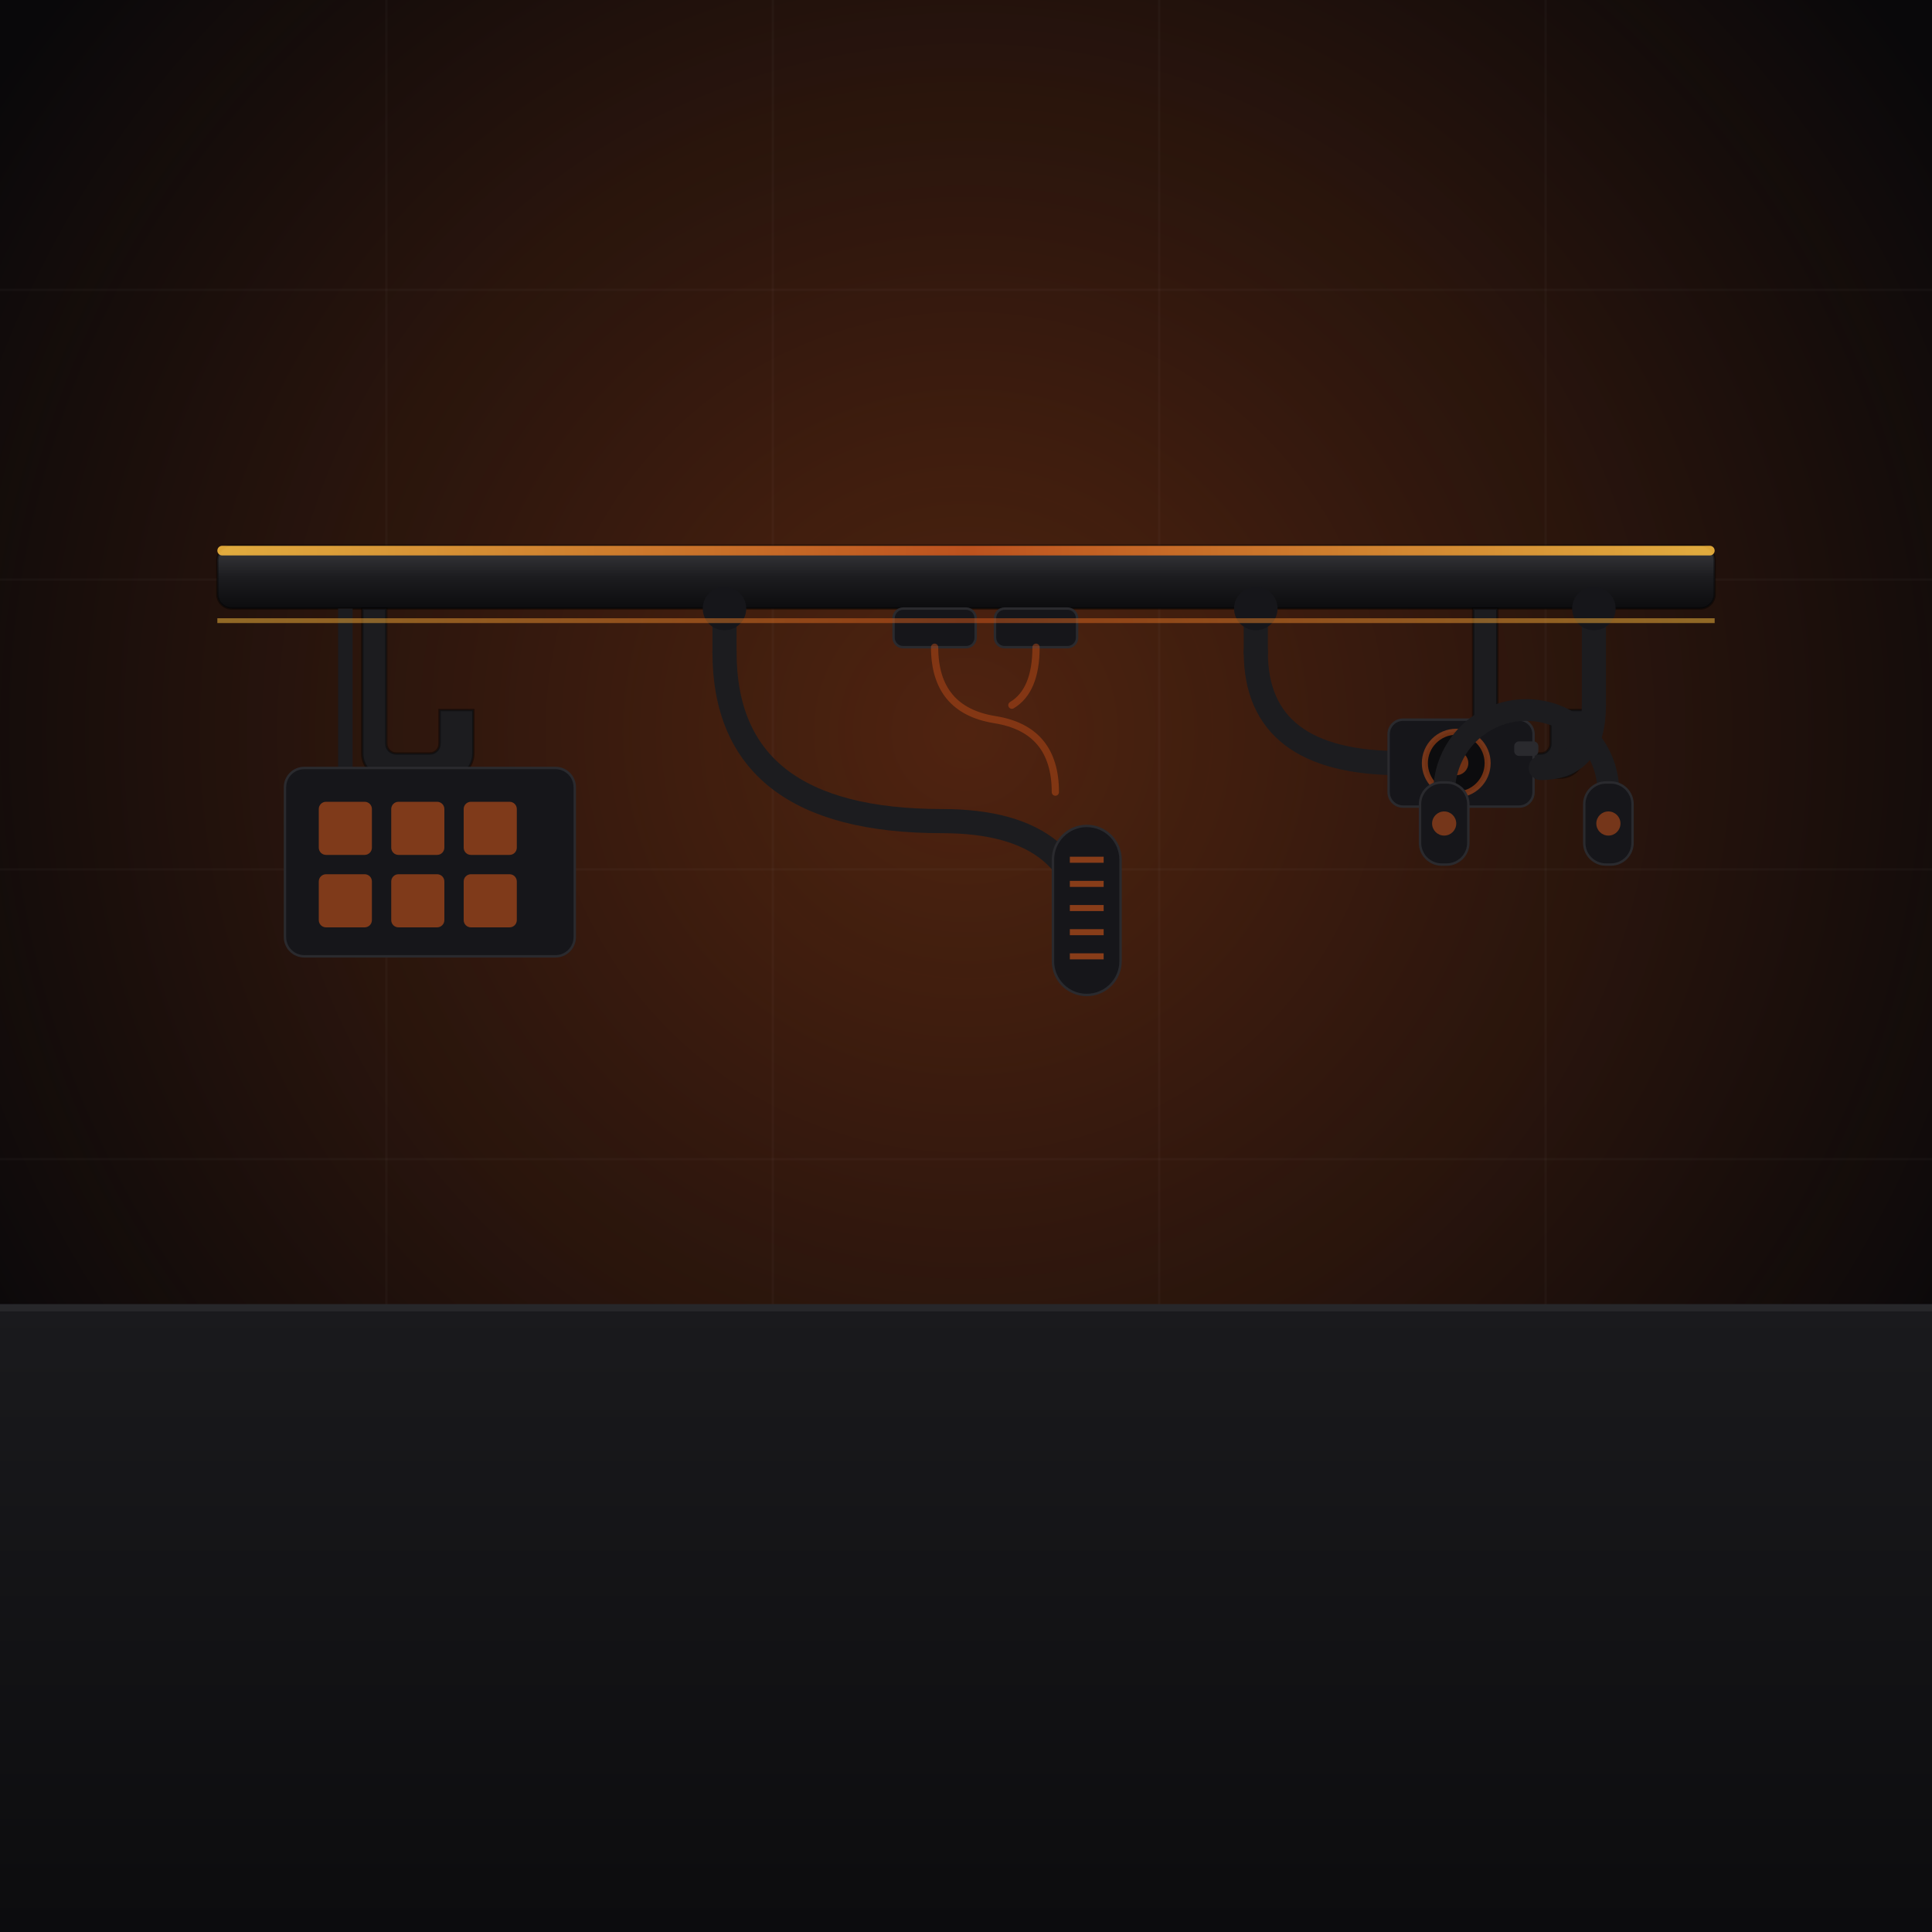
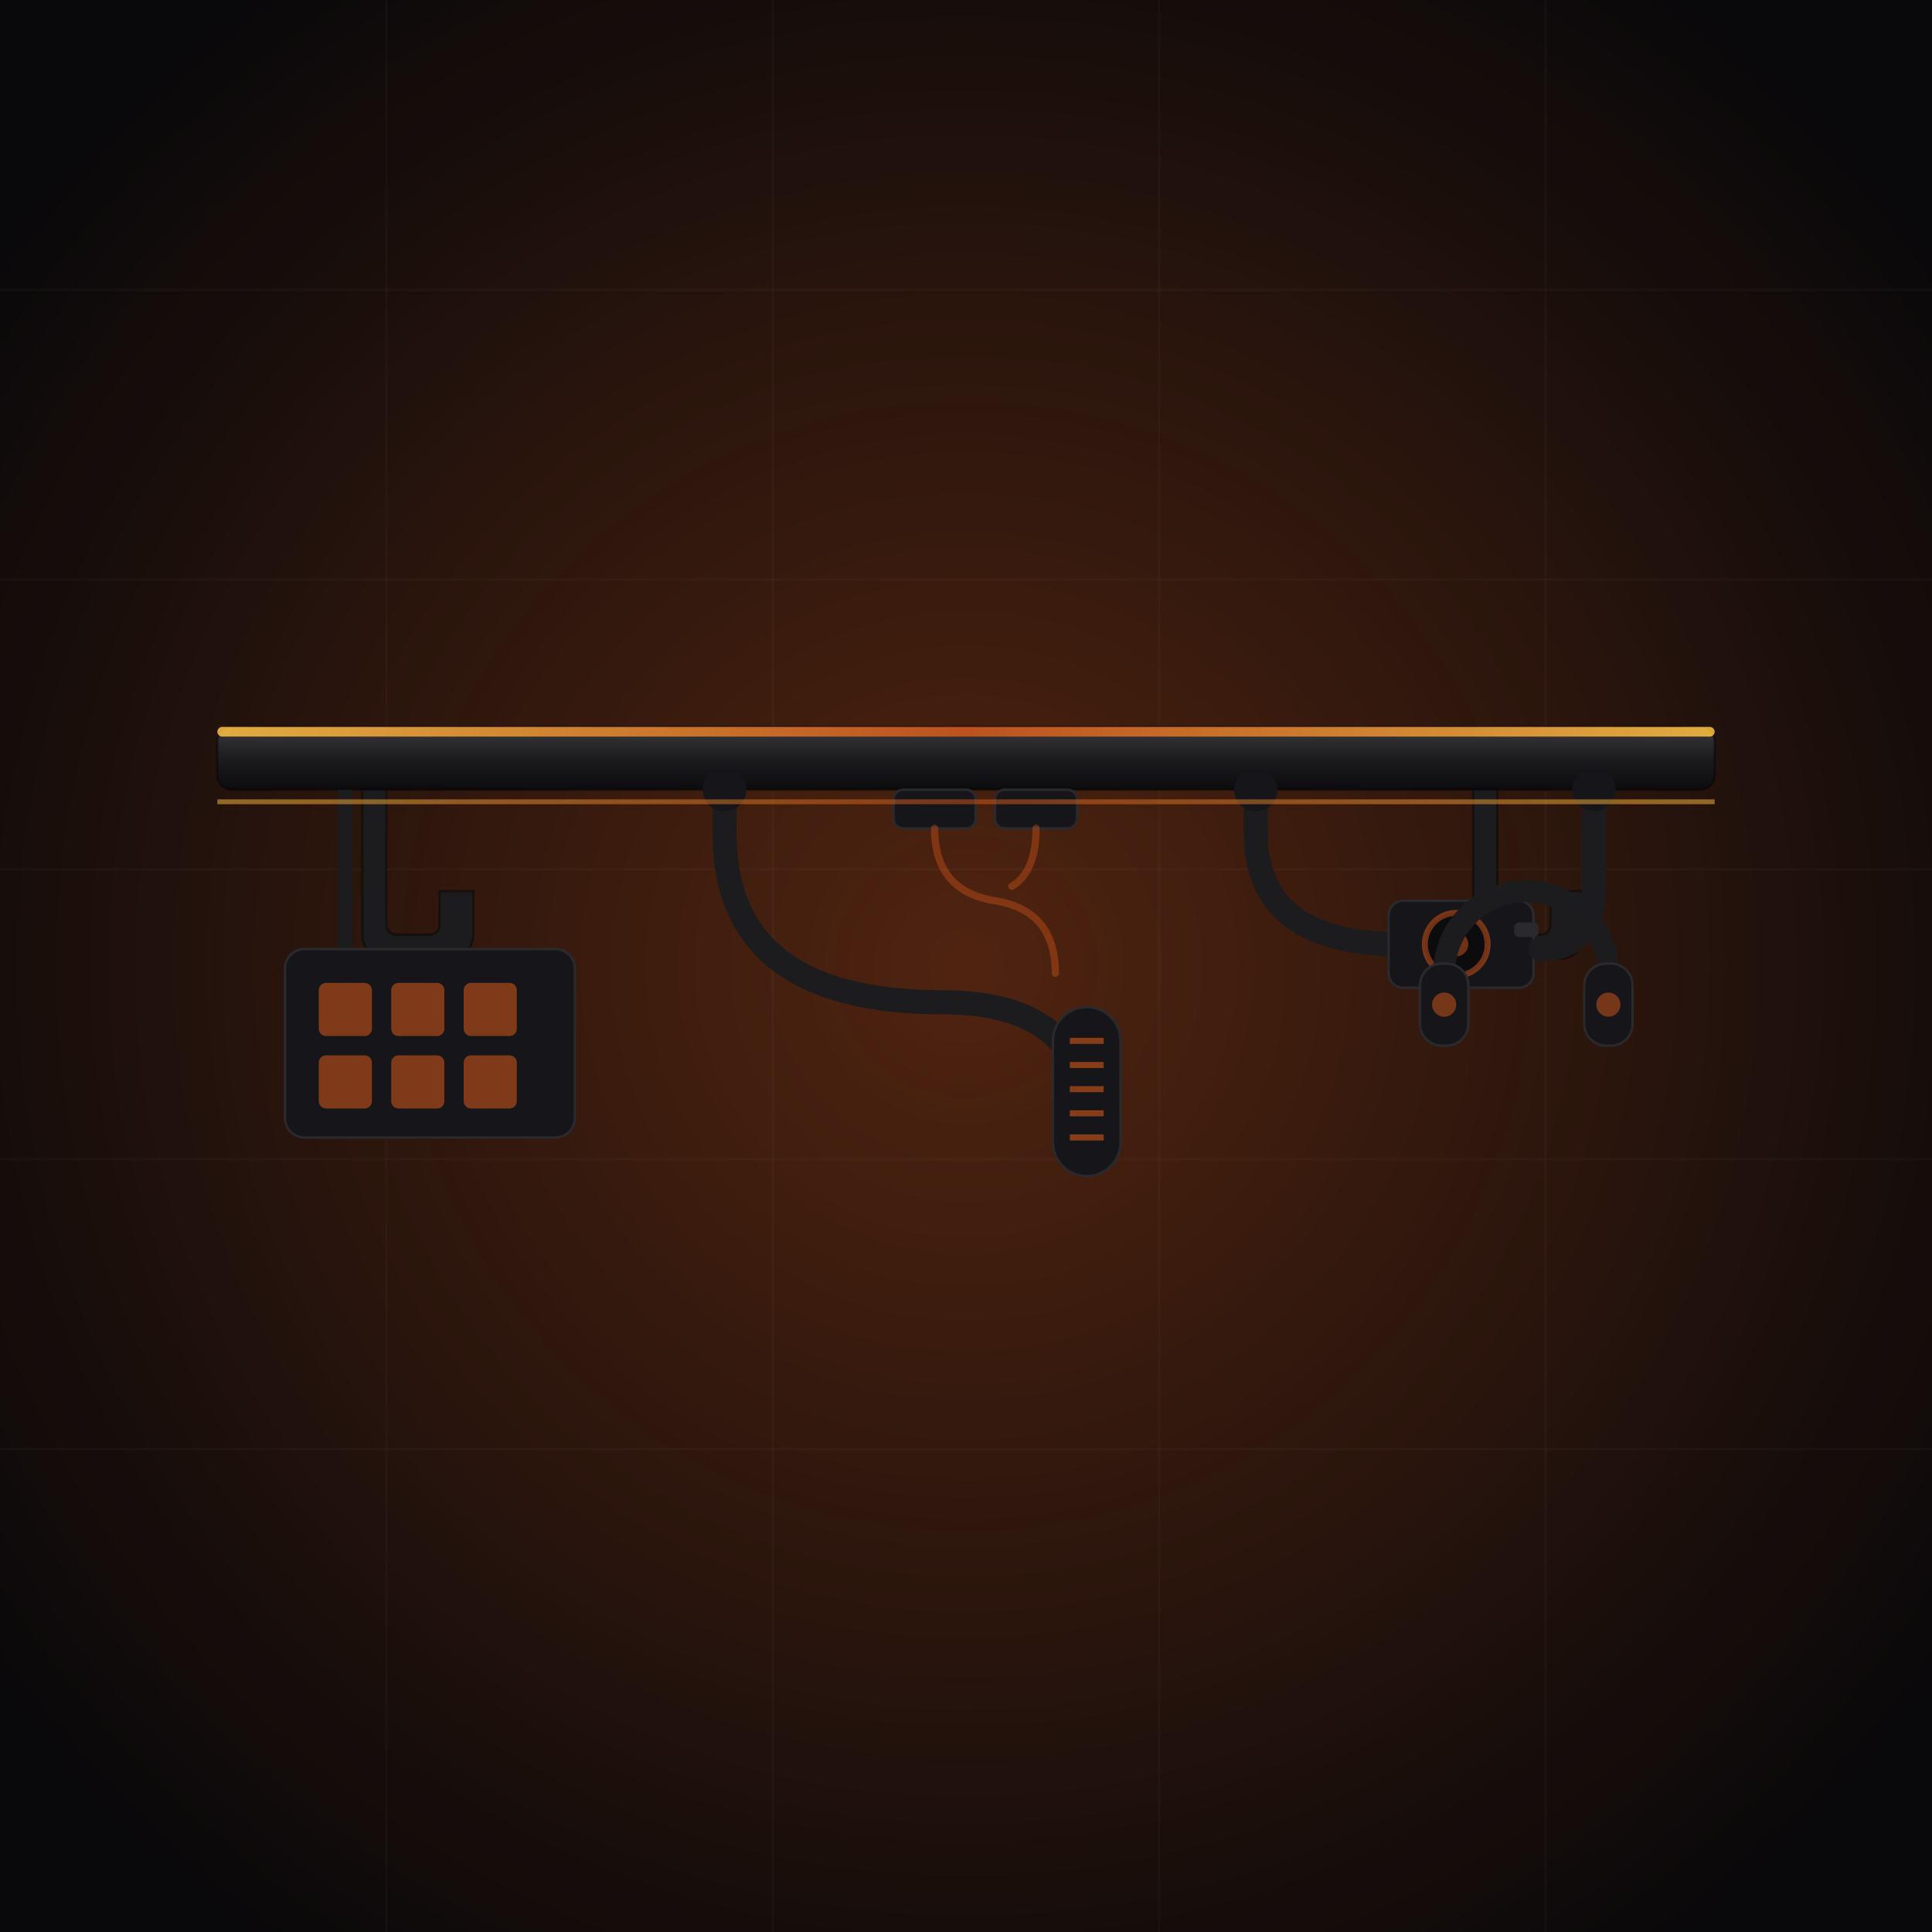
<svg xmlns="http://www.w3.org/2000/svg" viewBox="0 0 800 800" fill="none">
  <defs>
-     <radialGradient id="glow" cx="50%" cy="38%" r="60%">
+     <radialGradient id="glow" cx="50%" cy="50%" r="62%">
      <stop offset="0%" stop-color="#D4571A" stop-opacity="0.35" />
      <stop offset="100%" stop-color="#D4571A" stop-opacity="0" />
    </radialGradient>
    <linearGradient id="emberBar" x1="0%" y1="0%" x2="100%" y2="0%">
      <stop offset="0%" stop-color="#FFC040" />
      <stop offset="50%" stop-color="#D4571A" />
      <stop offset="100%" stop-color="#FFC040" />
    </linearGradient>
    <linearGradient id="rail" x1="0%" y1="0%" x2="0%" y2="100%">
      <stop offset="0%" stop-color="#3a3a3e" />
      <stop offset="50%" stop-color="#1c1c1f" />
      <stop offset="100%" stop-color="#0c0c0e" />
    </linearGradient>
    <linearGradient id="desk" x1="0%" y1="0%" x2="0%" y2="100%">
      <stop offset="0%" stop-color="#1a1a1d" />
      <stop offset="100%" stop-color="#0c0c0e" />
    </linearGradient>
  </defs>
  <rect width="800" height="800" fill="#09080A" />
  <rect width="800" height="800" fill="url(#glow)" />
  <g stroke="#ffffff" stroke-opacity="0.025">
    <line x1="0" y1="120" x2="800" y2="120" />
    <line x1="0" y1="240" x2="800" y2="240" />
    <line x1="0" y1="360" x2="800" y2="360" />
    <line x1="0" y1="480" x2="800" y2="480" />
    <line x1="0" y1="600" x2="800" y2="600" />
    <line x1="160" y1="0" x2="160" y2="800" />
    <line x1="320" y1="0" x2="320" y2="800" />
    <line x1="480" y1="0" x2="480" y2="800" />
    <line x1="640" y1="0" x2="640" y2="800" />
  </g>
-   <rect x="0" y="540" width="800" height="260" fill="url(#desk)" />
-   <rect x="0" y="540" width="800" height="3" fill="#ffffff" fill-opacity="0.06" />
-   <rect x="90" y="226" width="620" height="26" rx="6" fill="url(#rail)" stroke="#000" stroke-opacity="0.4" />
-   <rect x="90" y="226" width="620" height="4" rx="2" fill="url(#emberBar)" opacity="0.85" />
-   <g fill="#1c1c1f" stroke="#000" stroke-opacity="0.4">
-     <path d="M150 252 v60 a10 10 0 0 0 10 10 h26 a10 10 0 0 0 10 -10 v-18 h-14 v14 a4 4 0 0 1 -4 4 h-14 a4 4 0 0 1 -4 -4 v-56z" />
-     <path d="M610 252 v60 a10 10 0 0 0 10 10 h26 a10 10 0 0 0 10 -10 v-18 h-14 v14 a4 4 0 0 1 -4 4 h-14 a4 4 0 0 1 -4 -4 v-56z" />
+   <g transform="translate(0 75)">
+     <rect x="90" y="226" width="620" height="26" rx="6" fill="url(#rail)" stroke="#000" stroke-opacity="0.4" />
+     <rect x="90" y="226" width="620" height="4" rx="2" fill="url(#emberBar)" opacity="0.85" />
+     <g fill="#1c1c1f" stroke="#000" stroke-opacity="0.4">
+       <path d="M150 252 v60 a10 10 0 0 0 10 10 h26 a10 10 0 0 0 10 -10 v-18 h-14 v14 a4 4 0 0 1 -4 4 h-14 a4 4 0 0 1 -4 -4 v-56z" />
+       <path d="M610 252 v60 a10 10 0 0 0 10 10 h26 a10 10 0 0 0 10 -10 v-18 h-14 v14 a4 4 0 0 1 -4 4 h-14 a4 4 0 0 1 -4 -4 v-56z" />
+     </g>
+     <g>
+       <rect x="140" y="252" width="6" height="70" fill="#1c1c1f" />
+       <rect x="118" y="318" width="120" height="78" rx="8" fill="#16161a" stroke="#2a2a2e" />
+       <g fill="#D4571A" fill-opacity="0.55">
+         <rect x="132" y="332" width="22" height="22" rx="3" />
+         <rect x="162" y="332" width="22" height="22" rx="3" />
+         <rect x="192" y="332" width="22" height="22" rx="3" />
+         <rect x="132" y="362" width="22" height="22" rx="3" />
+         <rect x="162" y="362" width="22" height="22" rx="3" />
+         <rect x="192" y="362" width="22" height="22" rx="3" />
+       </g>
+     </g>
+     <g fill="none" stroke="#1c1c1f" stroke-width="10" stroke-linecap="round">
+       <path d="M300 252 v18" />
+       <path d="M300 270 q0 70 90 70 q60 0 60 50" />
+     </g>
+     <circle cx="300" cy="252" r="9" fill="#16161a" />
+     <g transform="translate(450 388)">
+       <rect x="-14" y="-46" width="28" height="70" rx="14" fill="#16161a" stroke="#2a2a2e" />
+       <g stroke="#D4571A" stroke-opacity="0.6" stroke-width="2.5">
+         <line x1="-7" y1="-32" x2="7" y2="-32" />
+         <line x1="-7" y1="-22" x2="7" y2="-22" />
+         <line x1="-7" y1="-12" x2="7" y2="-12" />
+         <line x1="-7" y1="-2" x2="7" y2="-2" />
+         <line x1="-7" y1="8" x2="7" y2="8" />
+       </g>
+     </g>
+     <g fill="none" stroke="#1c1c1f" stroke-width="10" stroke-linecap="round">
+       <path d="M520 252 v18" />
+       <path d="M520 270 q0 46 60 46" />
+     </g>
+     <circle cx="520" cy="252" r="9" fill="#16161a" />
+     <g transform="translate(605 316)">
+       <rect x="-30" y="-18" width="60" height="36" rx="6" fill="#16161a" stroke="#2a2a2e" />
+       <circle cx="-2" cy="0" r="13" fill="#0c0c0e" stroke="#D4571A" stroke-opacity="0.5" stroke-width="2.5" />
+       <circle cx="-2" cy="0" r="5" fill="#D4571A" fill-opacity="0.5" />
+       <rect x="22" y="-9" width="10" height="6" rx="2" fill="#2a2a2e" />
+     </g>
+     <g fill="none" stroke="#1c1c1f" stroke-width="10" stroke-linecap="round">
+       <path d="M660 252 v40" />
+       <path d="M660 292 q0 26 -22 26" />
+     </g>
+     <circle cx="660" cy="252" r="9" fill="#16161a" />
+     <g transform="translate(632 322)" fill="none" stroke="#1c1c1f" stroke-width="9" stroke-linecap="round">
+       <path d="M-34 6 a34 34 0 0 1 68 0" />
+     </g>
+     <g transform="translate(632 322)">
+       <rect x="-44" y="2" width="20" height="34" rx="9" fill="#16161a" stroke="#2a2a2e" />
+       <rect x="24" y="2" width="20" height="34" rx="9" fill="#16161a" stroke="#2a2a2e" />
+       <circle cx="-34" cy="19" r="5" fill="#D4571A" fill-opacity="0.5" />
+       <circle cx="34" cy="19" r="5" fill="#D4571A" fill-opacity="0.5" />
+     </g>
+     <g fill="#16161a" stroke="#2a2a2e">
+       <rect x="370" y="252" width="34" height="16" rx="4" />
+       <rect x="412" y="252" width="34" height="16" rx="4" />
+     </g>
+     <g stroke="#D4571A" stroke-opacity="0.4" stroke-width="3" fill="none" stroke-linecap="round">
+       <path d="M387 268 q0 26 25 30 q25 4 25 30" />
+       <path d="M429 268 q0 18 -10 24" />
+     </g>
+     <rect x="90" y="256" width="620" height="2" fill="url(#emberBar)" opacity="0.5" />
  </g>
-   <g>
-     <rect x="140" y="252" width="6" height="70" fill="#1c1c1f" />
-     <rect x="118" y="318" width="120" height="78" rx="8" fill="#16161a" stroke="#2a2a2e" />
-     <g fill="#D4571A" fill-opacity="0.55">
-       <rect x="132" y="332" width="22" height="22" rx="3" />
-       <rect x="162" y="332" width="22" height="22" rx="3" />
-       <rect x="192" y="332" width="22" height="22" rx="3" />
-       <rect x="132" y="362" width="22" height="22" rx="3" />
-       <rect x="162" y="362" width="22" height="22" rx="3" />
-       <rect x="192" y="362" width="22" height="22" rx="3" />
-     </g>
-   </g>
-   <g fill="none" stroke="#1c1c1f" stroke-width="10" stroke-linecap="round">
-     <path d="M300 252 v18" />
-     <path d="M300 270 q0 70 90 70 q60 0 60 50" />
-   </g>
-   <circle cx="300" cy="252" r="9" fill="#16161a" />
-   <g transform="translate(450 388)">
-     <rect x="-14" y="-46" width="28" height="70" rx="14" fill="#16161a" stroke="#2a2a2e" />
-     <g stroke="#D4571A" stroke-opacity="0.6" stroke-width="2.5">
-       <line x1="-7" y1="-32" x2="7" y2="-32" />
-       <line x1="-7" y1="-22" x2="7" y2="-22" />
-       <line x1="-7" y1="-12" x2="7" y2="-12" />
-       <line x1="-7" y1="-2" x2="7" y2="-2" />
-       <line x1="-7" y1="8" x2="7" y2="8" />
-     </g>
-   </g>
-   <g fill="none" stroke="#1c1c1f" stroke-width="10" stroke-linecap="round">
-     <path d="M520 252 v18" />
-     <path d="M520 270 q0 46 60 46" />
-   </g>
-   <circle cx="520" cy="252" r="9" fill="#16161a" />
-   <g transform="translate(605 316)">
-     <rect x="-30" y="-18" width="60" height="36" rx="6" fill="#16161a" stroke="#2a2a2e" />
-     <circle cx="-2" cy="0" r="13" fill="#0c0c0e" stroke="#D4571A" stroke-opacity="0.5" stroke-width="2.5" />
-     <circle cx="-2" cy="0" r="5" fill="#D4571A" fill-opacity="0.5" />
-     <rect x="22" y="-9" width="10" height="6" rx="2" fill="#2a2a2e" />
-   </g>
-   <g fill="none" stroke="#1c1c1f" stroke-width="10" stroke-linecap="round">
-     <path d="M660 252 v40" />
-     <path d="M660 292 q0 26 -22 26" />
-   </g>
-   <circle cx="660" cy="252" r="9" fill="#16161a" />
-   <g transform="translate(632 322)" fill="none" stroke="#1c1c1f" stroke-width="9" stroke-linecap="round">
-     <path d="M-34 6 a34 34 0 0 1 68 0" />
-   </g>
-   <g transform="translate(632 322)">
-     <rect x="-44" y="2" width="20" height="34" rx="9" fill="#16161a" stroke="#2a2a2e" />
-     <rect x="24" y="2" width="20" height="34" rx="9" fill="#16161a" stroke="#2a2a2e" />
-     <circle cx="-34" cy="19" r="5" fill="#D4571A" fill-opacity="0.5" />
-     <circle cx="34" cy="19" r="5" fill="#D4571A" fill-opacity="0.5" />
-   </g>
-   <g fill="#16161a" stroke="#2a2a2e">
-     <rect x="370" y="252" width="34" height="16" rx="4" />
-     <rect x="412" y="252" width="34" height="16" rx="4" />
-   </g>
-   <g stroke="#D4571A" stroke-opacity="0.4" stroke-width="3" fill="none" stroke-linecap="round">
-     <path d="M387 268 q0 26 25 30 q25 4 25 30" />
-     <path d="M429 268 q0 18 -10 24" />
-   </g>
-   <rect x="90" y="256" width="620" height="2" fill="url(#emberBar)" opacity="0.5" />
</svg>
